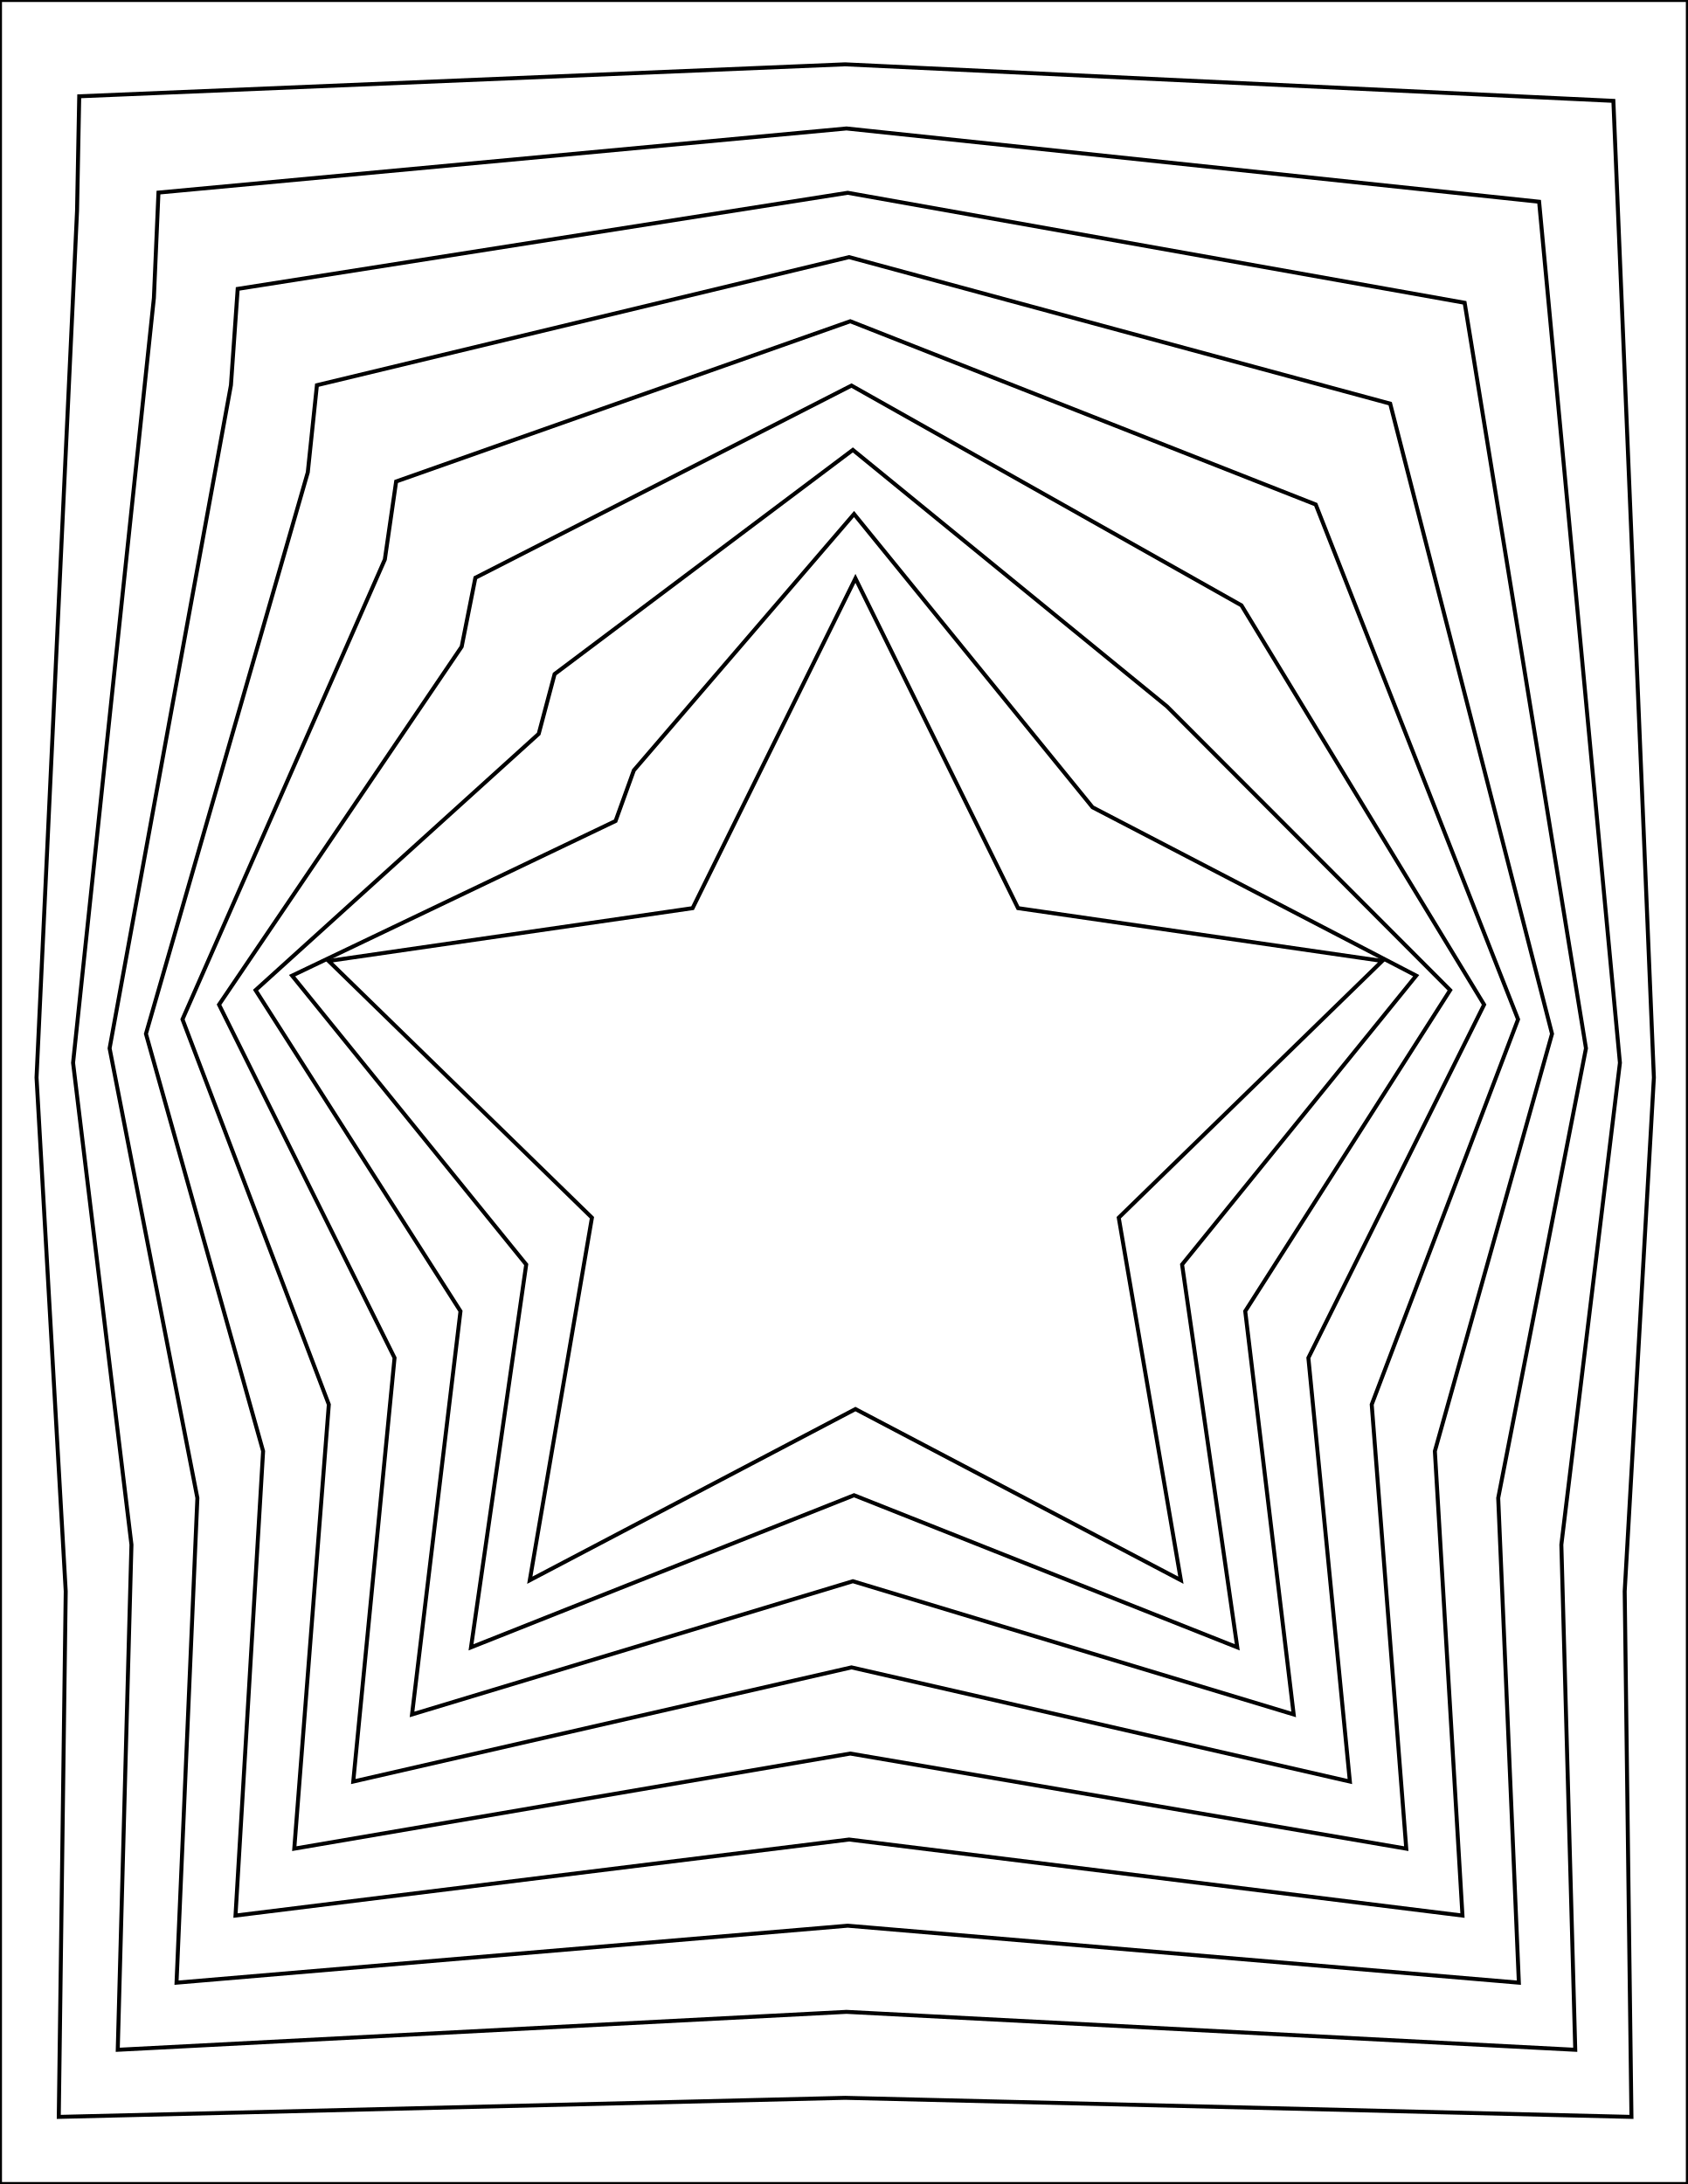
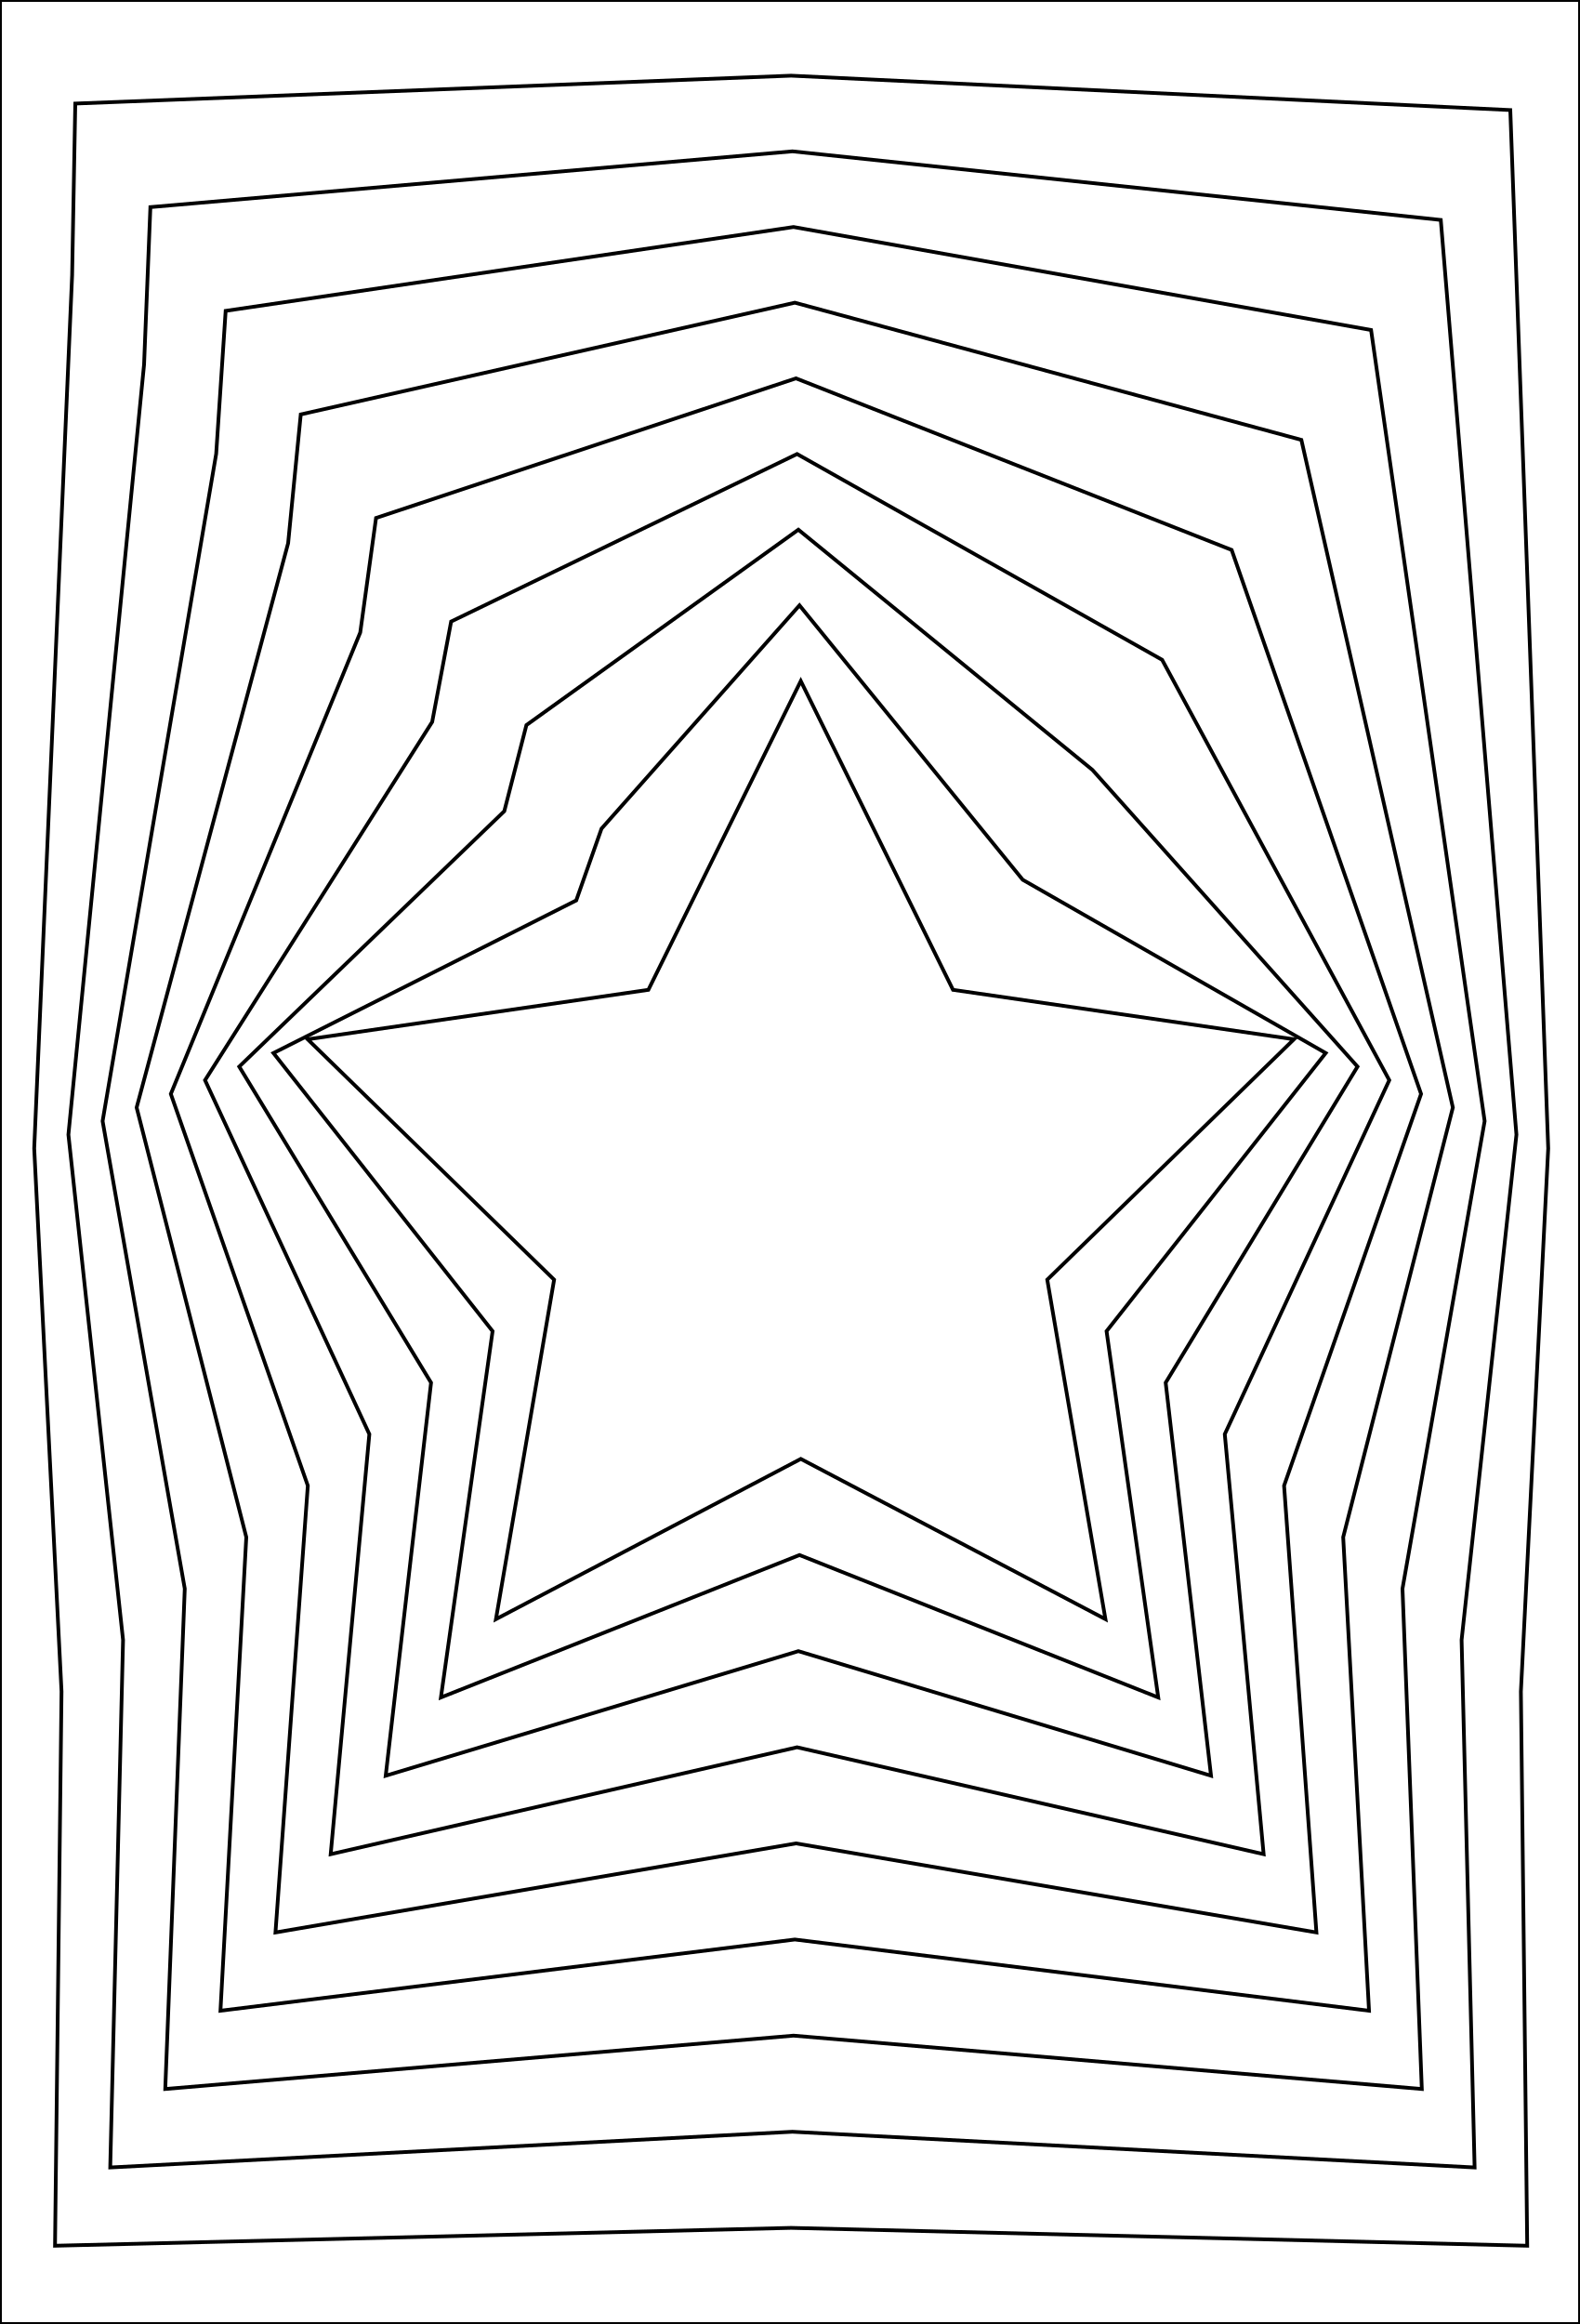
- <svg xmlns="http://www.w3.org/2000/svg" version="1.0" id="Layer_1" x="0px" y="0px" viewBox="0 0 850 1100" enable-background="new 0 0 850 1100" xml:space="preserve">
+ <svg xmlns="http://www.w3.org/2000/svg" version="1.0" id="Layer_1" x="0px" y="0px" viewBox="0 0 850 1250" enable-background="new 0 0 850 1250" xml:space="preserve">
  <g>
-     <polygon fill="none" stroke="#000000" stroke-width="2" stroke-miterlimit="10" points="0,1100 425,1100 850,1100 850,550 850,0    425,0 0,0 0,550  " />
-     <polygon fill="none" stroke="#000000" stroke-width="2" stroke-miterlimit="10" points="425.6,32.4 812.5,50.8 832.9,542.7    818.2,801.5 821.6,1066.2 425.6,1056.6 29.6,1066.2 33.1,801.5 18.4,542.7 38.8,106.2 39.9,48.5  " />
-     <polygon fill="none" stroke="#000000" stroke-width="2" stroke-miterlimit="10" points="426.3,64.7 775.1,101.6 815.8,535.3    786.3,778 793.3,1032.4 426.3,1013.3 59.3,1032.4 66.2,778 36.8,535.3 77.5,150.1 79.8,97  " />
-     <polygon fill="none" stroke="#000000" stroke-width="2" stroke-miterlimit="10" points="426.9,97.1 737.6,152.5 798.7,528    754.5,754.5 764.9,998.6 426.9,969.9 88.9,998.6 99.4,754.5 55.2,528 116.3,194 119.7,145.5  " />
-     <polygon fill="none" stroke="#000000" stroke-width="2" stroke-miterlimit="10" points="427.6,129.5 700.1,203.3 781.6,520.7    722.6,730.9 736.5,964.8 427.6,926.5 118.6,964.8 132.5,730.9 73.5,520.7 155,237.9 159.6,194  " />
-     <polygon fill="none" stroke="#000000" stroke-width="2" stroke-miterlimit="10" points="428.2,161.8 662.6,254.1 764.5,513.4    690.8,707.4 708.2,931.1 428.2,883.2 148.2,931.1 165.6,707.4 91.9,513.4 193.8,281.8 199.5,242.5  " />
-     <polygon fill="none" stroke="#000000" stroke-width="2" stroke-miterlimit="10" points="428.8,194.2 625.2,304.9 747.4,506    658.9,683.9 679.8,897.3 428.8,839.8 177.9,897.3 198.7,683.9 110.3,506 232.5,325.7 239.4,291  " />
-     <polygon fill="none" stroke="#000000" stroke-width="2" stroke-miterlimit="10" points="429.5,226.6 587.7,355.8 730.3,498.7    627.1,660.4 651.5,863.5 429.5,796.4 207.5,863.5 231.9,660.4 128.7,498.7 271.3,369.6 279.3,339.5  " />
-     <polygon fill="none" stroke="#000000" stroke-width="2" stroke-miterlimit="10" points="430.1,258.9 550.2,406.6 713.2,491.4    595.3,636.9 623.1,829.7 430.1,753.1 237.2,829.7 265,636.9 147.1,491.4 310,413.5 319.2,388  " />
-     <polygon fill="none" stroke="#000000" stroke-width="2" stroke-miterlimit="10" points="430.8,291.3 512.7,457.4 696.1,484    563.4,613.3 594.7,795.9 430.8,709.7 266.8,795.9 298.1,613.3 165.5,484 348.8,457.4  " />
+     <polygon fill="none" stroke="#000000" stroke-width="2" stroke-miterlimit="10" points="0,1250 425,1250 850,1250 850,625 850,0    425,0 0,0 0,625  " />
+     <polygon fill="none" stroke="#000000" stroke-width="2" stroke-miterlimit="10" points="425.6,40.7 812.5,59.2 832.9,617.7    818.2,909.8 821.6,1207.9 425.6,1198.3 29.6,1207.9 33.1,909.8 18.4,617.7 38.8,148 40.5,55.7  " />
+     <polygon fill="none" stroke="#000000" stroke-width="2" stroke-miterlimit="10" points="426.3,81.4 775.1,118.3 815.8,610.3    786.3,882.1 793.3,1165.8 426.3,1146.6 59.3,1165.8 66.2,882.1 36.8,610.3 77.5,196.1 80.9,111.4  " />
+     <polygon fill="none" stroke="#000000" stroke-width="2" stroke-miterlimit="10" points="426.9,122.1 737.6,177.5 798.7,603    754.5,854.5 764.9,1123.6 426.9,1094.9 88.9,1123.6 99.4,854.5 55.2,603 116.3,244.1 121.4,167.2  " />
+     <polygon fill="none" stroke="#000000" stroke-width="2" stroke-miterlimit="10" points="427.6,162.8 700.1,236.6 781.6,595.7    722.6,826.8 736.5,1081.5 427.6,1043.2 118.6,1081.5 132.5,826.8 73.5,595.7 155,292.2 161.8,222.9  " />
+     <polygon fill="none" stroke="#000000" stroke-width="2" stroke-miterlimit="10" points="428.2,203.5 662.6,295.8 764.5,588.4    690.8,799.1 708.2,1039.4 428.2,991.5 148.2,1039.4 165.6,799.1 91.9,588.4 193.8,340.2 202.3,278.6  " />
+     <polygon fill="none" stroke="#000000" stroke-width="2" stroke-miterlimit="10" points="428.8,244.2 625.2,354.9 747.4,581    658.9,771.4 679.8,997.3 428.8,939.8 177.9,997.3 198.7,771.4 110.3,581 232.5,388.3 242.7,334.3  " />
+     <polygon fill="none" stroke="#000000" stroke-width="2" stroke-miterlimit="10" points="429.5,284.9 587.7,414.1 730.3,573.7    627.1,743.7 651.5,955.1 429.5,888.1 207.5,955.1 231.9,743.7 128.7,573.7 271.3,436.3 283.2,390  " />
+     <polygon fill="none" stroke="#000000" stroke-width="2" stroke-miterlimit="10" points="430.1,325.6 550.2,473.2 713.2,566.4    595.3,716 623.1,913 430.1,836.4 237.2,913 265,716 147.1,566.4 310,484.3 323.6,445.7  " />
+     <polygon fill="none" stroke="#000000" stroke-width="2" stroke-miterlimit="10" points="430.8,366.3 512.7,532.4 696.1,559    563.4,688.3 594.7,870.9 430.8,784.7 266.8,870.9 298.1,688.3 165.5,559 348.8,532.4  " />
  </g>
</svg>
